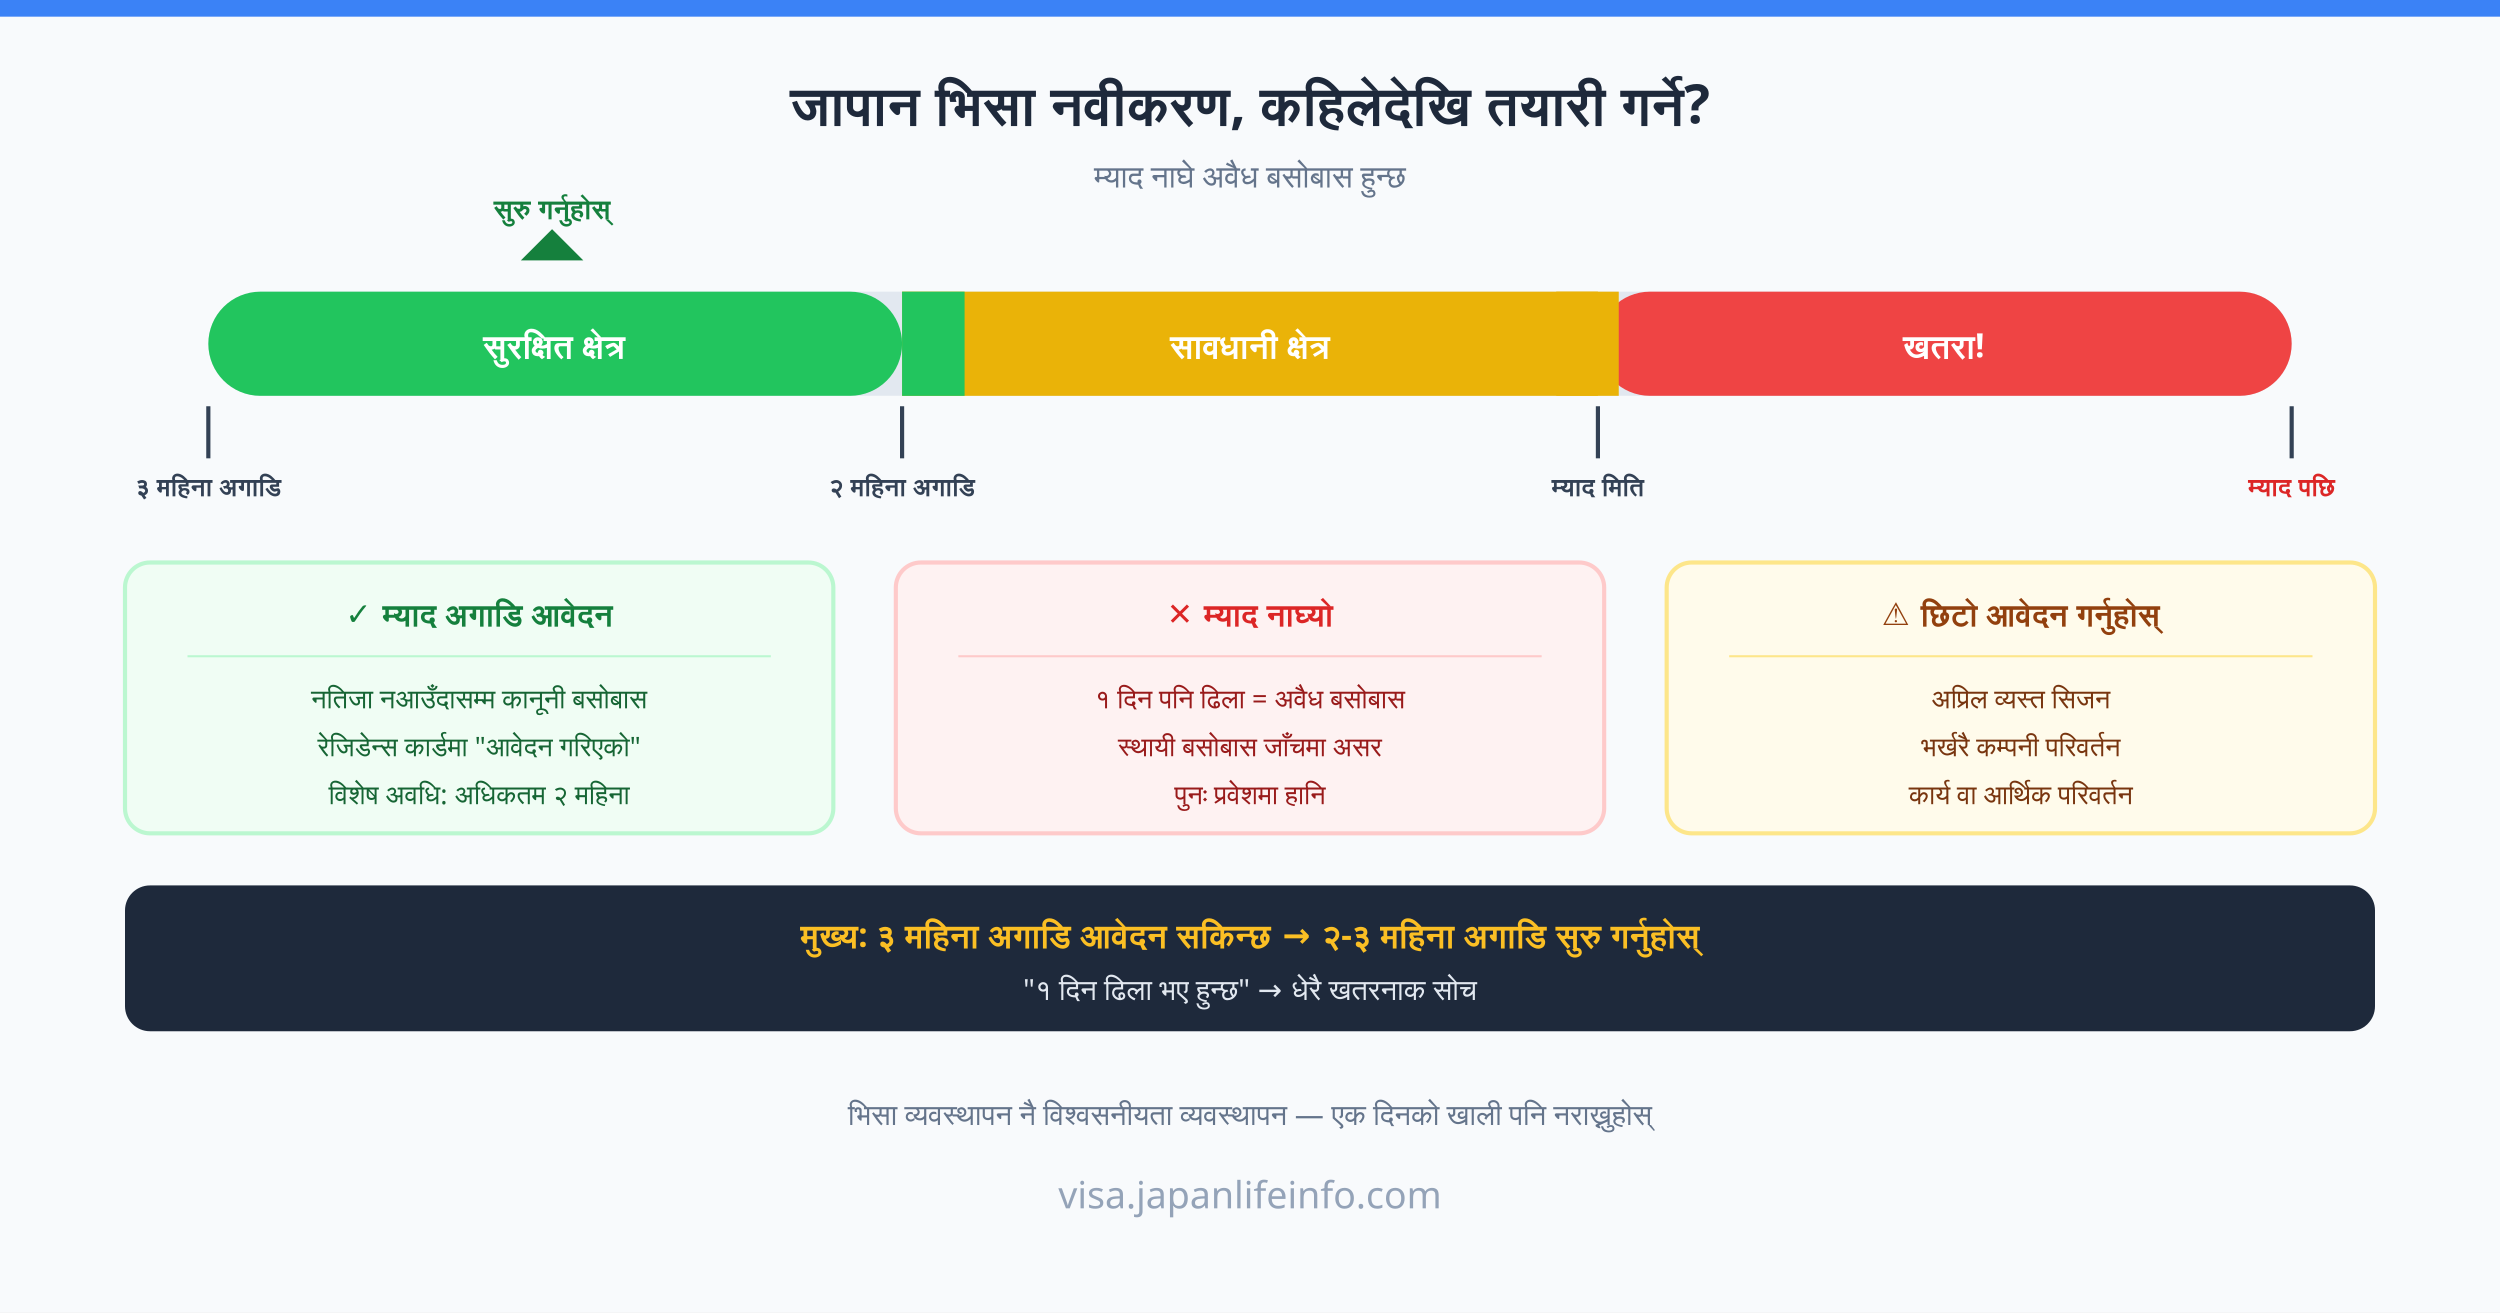
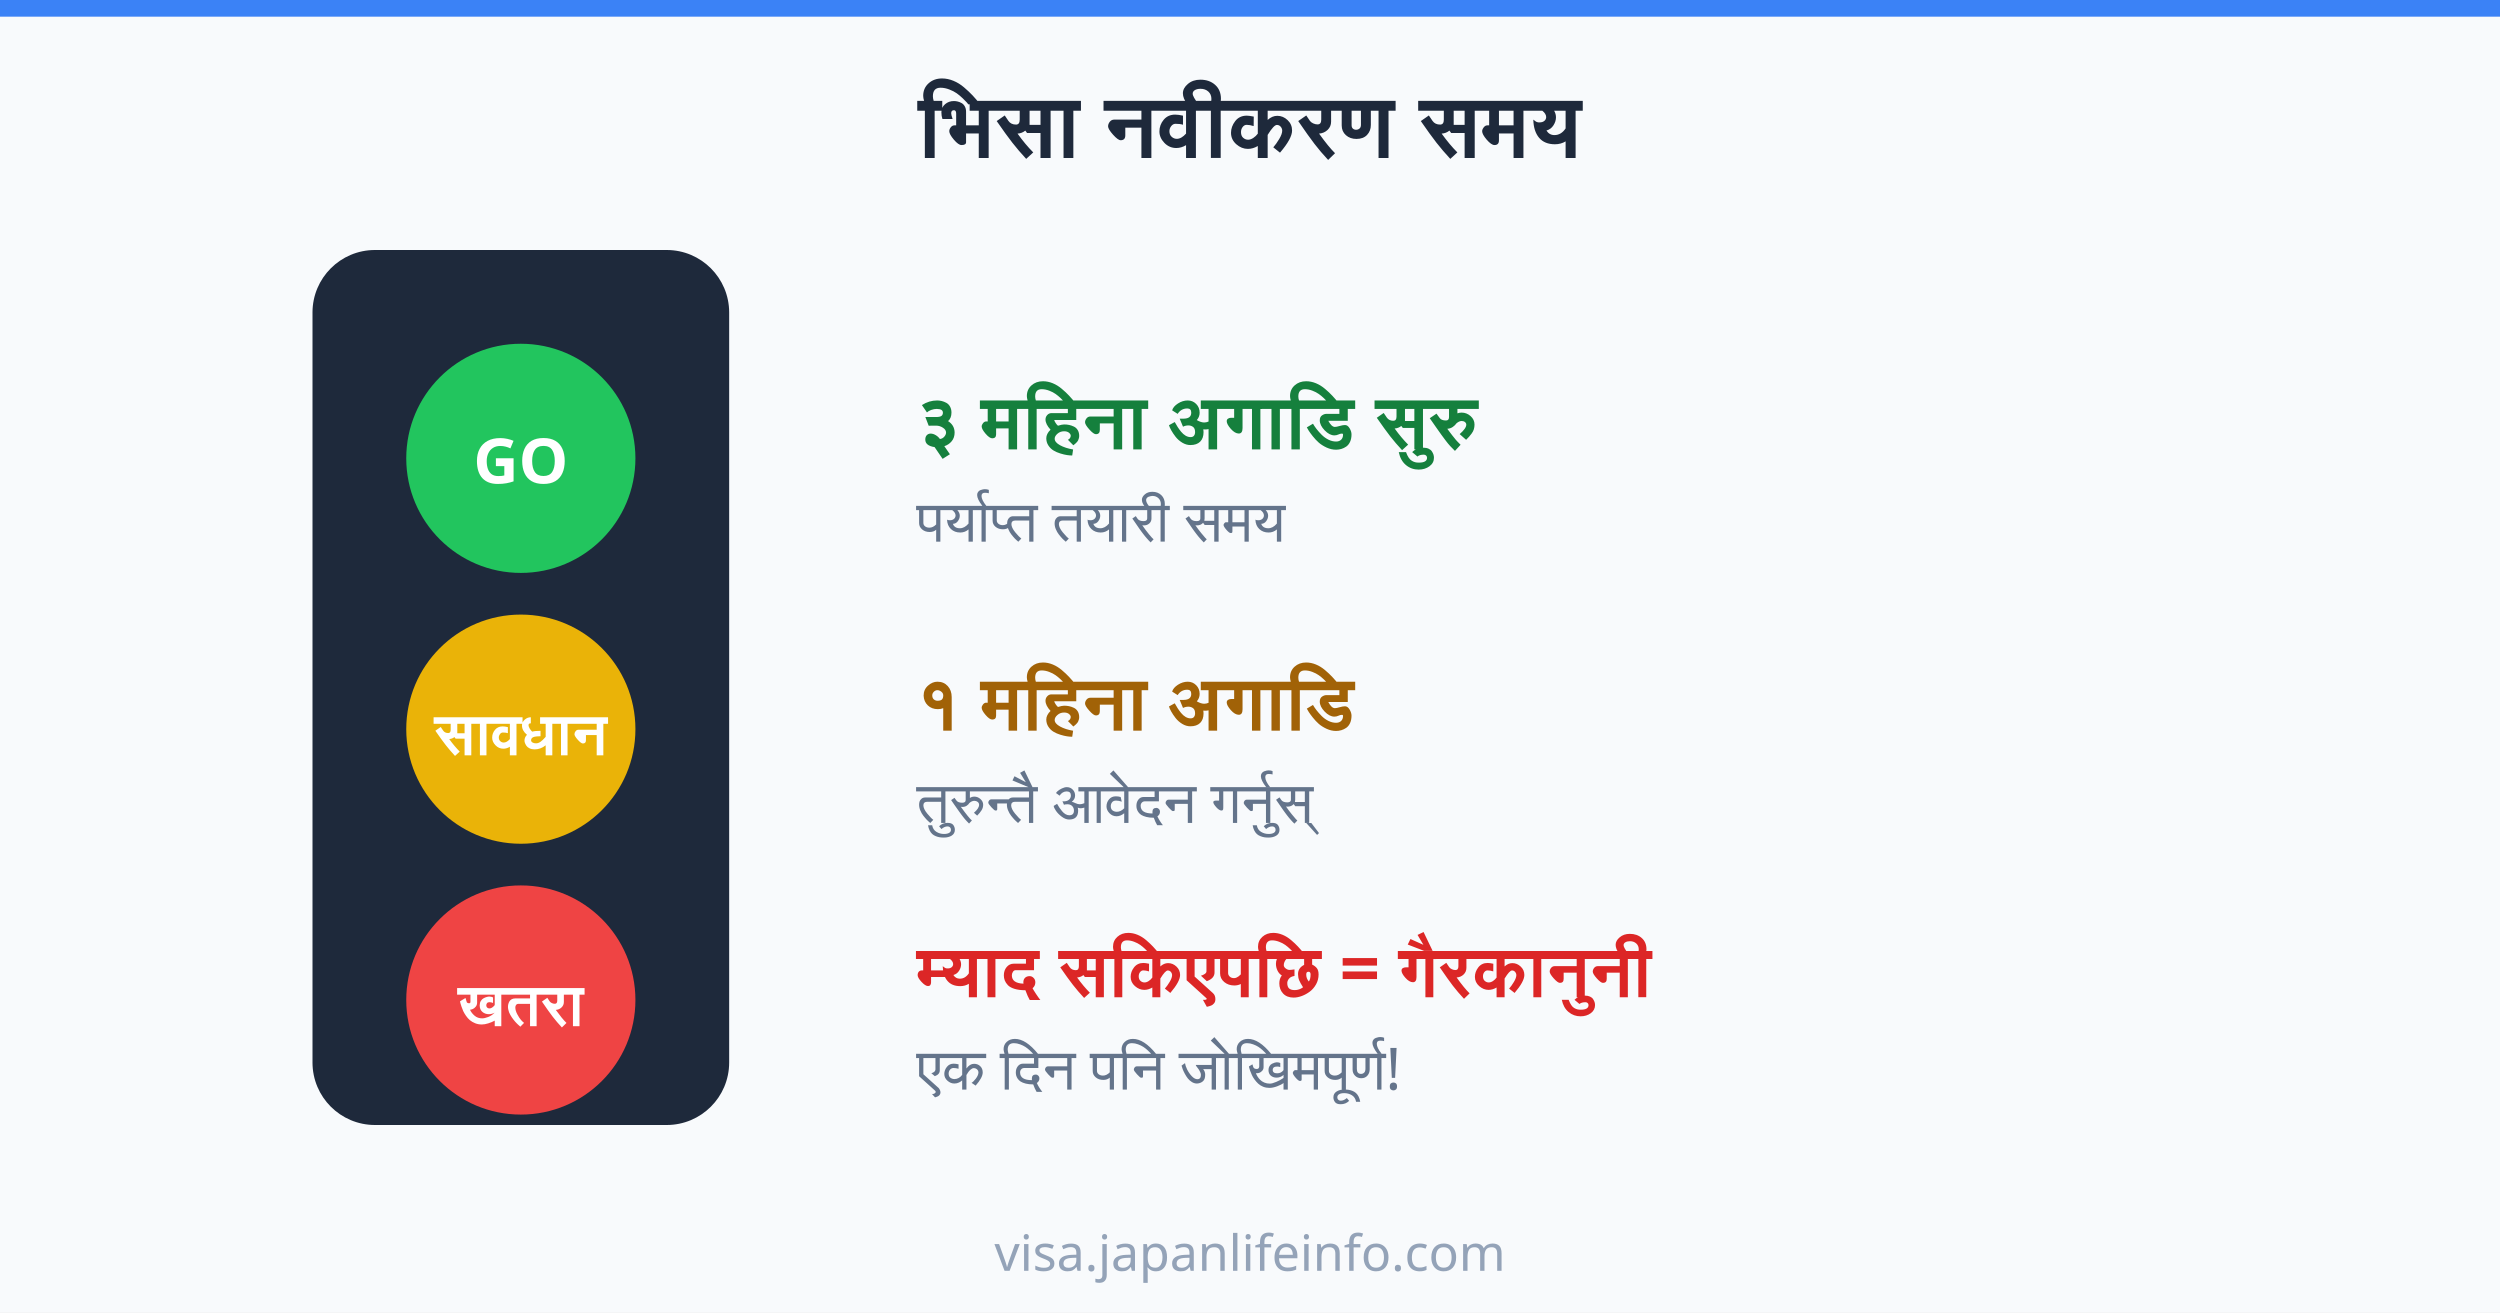
<svg xmlns="http://www.w3.org/2000/svg" width="1200" height="630" viewBox="0 0 1200 630" fill="none">
  <rect width="1200" height="630" fill="#f8fafc" />
  <rect width="1200" height="8" fill="url(#headerGradient)" />
-   <text x="600" y="60" text-anchor="middle" fill="#1e293b" font-family="sans-serif" font-size="26" font-weight="bold">जापान भिसा नवीकरण, कहिलेदेखि तयारी गर्ने?</text>
-   <text x="600" y="90" text-anchor="middle" fill="#64748b" font-family="sans-serif" font-size="15">म्याद नाघे अवैध बसोबास हुन्छ</text>
-   <rect x="100" y="140" width="1000" height="50" rx="25" fill="#e2e8f0" />
-   <rect x="100" y="140" width="333" height="50" rx="25" fill="#22c55e" />
-   <rect x="433" y="140" width="334" height="50" fill="#eab308" />
-   <rect x="767" y="140" width="333" height="50" rx="25" fill="#ef4444" />
-   <rect x="433" y="140" width="30" height="50" fill="#22c55e" />
-   <rect x="747" y="140" width="30" height="50" fill="#eab308" />
-   <text x="266" y="172" text-anchor="middle" fill="white" font-family="sans-serif" font-size="16" font-weight="bold">सुरक्षित क्षेत्र</text>
-   <text x="600" y="172" text-anchor="middle" fill="white" font-family="sans-serif" font-size="16" font-weight="bold">सावधानी क्षेत्र</text>
-   <text x="933" y="172" text-anchor="middle" fill="white" font-family="sans-serif" font-size="16" font-weight="bold">खतरा!</text>
-   <line x1="100" y1="195" x2="100" y2="220" stroke="#334155" stroke-width="2" />
-   <text x="100" y="238" text-anchor="middle" fill="#334155" font-family="sans-serif" font-size="12" font-weight="bold">३ महिना अगाडि</text>
-   <line x1="433" y1="195" x2="433" y2="220" stroke="#334155" stroke-width="2" />
-   <text x="433" y="238" text-anchor="middle" fill="#334155" font-family="sans-serif" font-size="12" font-weight="bold">२ महिना अगाडि</text>
-   <line x1="767" y1="195" x2="767" y2="220" stroke="#334155" stroke-width="2" />
-   <text x="767" y="238" text-anchor="middle" fill="#334155" font-family="sans-serif" font-size="12" font-weight="bold">म्याद मिति</text>
-   <line x1="1100" y1="195" x2="1100" y2="220" stroke="#334155" stroke-width="2" />
-   <text x="1100" y="238" text-anchor="middle" fill="#dc2626" font-family="sans-serif" font-size="12" font-weight="bold">म्याद पछि</text>
-   <polygon points="250,125 280,125 265,110" fill="#15803d" />
-   <text x="265" y="105" text-anchor="middle" fill="#15803d" font-family="sans-serif" font-size="13" font-weight="bold">सुरु गर्नुहोस्</text>
-   <g transform="translate(60, 270)">
-     <rect width="340" height="130" rx="12" fill="#f0fdf4" stroke="#bbf7d0" stroke-width="2" />
-     <text x="170" y="30" text-anchor="middle" fill="#15803d" font-family="sans-serif" font-size="15" font-weight="bold">✓ म्याद अगाडि आवेदन</text>
-     <line x1="30" y1="45" x2="310" y2="45" stroke="#bbf7d0" stroke-width="1" />
-     <text x="170" y="70" text-anchor="middle" fill="#166534" font-family="sans-serif" font-size="13">नतिजा नआउँदासम्म कानूनी बसोबास</text>
-     <text x="170" y="93" text-anchor="middle" fill="#166534" font-family="sans-serif" font-size="13">रेजिडेन्स कार्डमा "आवेदन गरिएको"</text>
-     <text x="170" y="116" text-anchor="middle" fill="#166534" font-family="sans-serif" font-size="13">विशेष अवधि: अधिकतम २ महिना</text>
-   </g>
-   <g transform="translate(430, 270)">
-     <rect width="340" height="130" rx="12" fill="#fef2f2" stroke="#fecaca" stroke-width="2" />
-     <text x="170" y="30" text-anchor="middle" fill="#dc2626" font-family="sans-serif" font-size="15" font-weight="bold">✕ म्याद नाघ्यो</text>
-     <line x1="30" y1="45" x2="310" y2="45" stroke="#fecaca" stroke-width="1" />
-     <text x="170" y="70" text-anchor="middle" fill="#991b1b" font-family="sans-serif" font-size="13">१ दिन पनि ढिला = अवैध बसोबास</text>
-     <text x="170" y="93" text-anchor="middle" fill="#991b1b" font-family="sans-serif" font-size="13">स्थायी बसोबास जाँचमा असर</text>
-     <text x="170" y="116" text-anchor="middle" fill="#991b1b" font-family="sans-serif" font-size="13">पुनः प्रवेशमा हानि</text>
-   </g>
-   <g transform="translate(800, 270)">
-     <rect width="340" height="130" rx="12" fill="#fffbeb" stroke="#fde68a" stroke-width="2" />
-     <text x="170" y="30" text-anchor="middle" fill="#92400e" font-family="sans-serif" font-size="15" font-weight="bold">⚠ छिटो आवेदन गर्नुहोस्</text>
-     <line x1="30" y1="45" x2="310" y2="45" stroke="#fde68a" stroke-width="1" />
-     <text x="170" y="70" text-anchor="middle" fill="#78350f" font-family="sans-serif" font-size="13">अप्रिल व्यस्त सिजन</text>
-     <text x="170" y="93" text-anchor="middle" fill="#78350f" font-family="sans-serif" font-size="13">भर्खरै कम्पनी परिवर्तन</text>
-     <text x="170" y="116" text-anchor="middle" fill="#78350f" font-family="sans-serif" font-size="13">कार्य वा आर्थिक परिवर्तन</text>
-   </g>
-   <rect x="60" y="425" width="1080" height="70" rx="12" fill="#1e293b" />
-   <text x="600" y="455" text-anchor="middle" fill="#fbbf24" font-family="sans-serif" font-size="16" font-weight="bold">मुख्य: ३ महिना अगाडि आवेदन सकिन्छ → २-३ महिना अगाडि सुरु गर्नुहोस्</text>
-   <text x="600" y="480" text-anchor="middle" fill="#e2e8f0" font-family="sans-serif" font-size="14">"१ दिन ढिला भए हुन्छ" → धेरै खतरनाक सोच</text>
-   <text x="600" y="540" text-anchor="middle" fill="#64748b" font-family="sans-serif" font-size="14">भिसा व्यवस्थापन नै विश्वसनीयता व्यवस्थापन — एक दिनको खाली पनि नराख्नुहोस्</text>
-   <text x="600" y="580" text-anchor="middle" fill="#94a3b8" font-family="sans-serif" font-size="18">visa.japanlifeinfo.com</text>
+   <text x="600" y="75" text-anchor="middle" fill="#1e293b" font-family="sans-serif" font-size="42" font-weight="bold">भिसा नवीकरण समय</text>
+   <rect x="150" y="120" width="200" height="420" rx="30" fill="#1e293b" />
+   <circle cx="250" cy="220" r="55" fill="#22c55e" />
+   <text x="250" y="232" text-anchor="middle" fill="white" font-family="sans-serif" font-size="30" font-weight="bold">GO</text>
+   <circle cx="250" cy="350" r="55" fill="#eab308" />
+   <text x="250" y="362" text-anchor="middle" fill="white" font-family="sans-serif" font-size="28" font-weight="bold">सावधान</text>
+   <circle cx="250" cy="480" r="55" fill="#ef4444" />
+   <text x="250" y="492" text-anchor="middle" fill="white" font-family="sans-serif" font-size="28" font-weight="bold">खतरा</text>
+   <text x="440" y="215" fill="#15803d" font-family="sans-serif" font-size="36" font-weight="bold">३ महिना अगाडि सुरु</text>
+   <text x="440" y="260" fill="#64748b" font-family="sans-serif" font-size="28">पर्याप्त तयारी समय</text>
+   <text x="440" y="350" fill="#a16207" font-family="sans-serif" font-size="36" font-weight="bold">१ महिना अगाडि</text>
+   <text x="440" y="395" fill="#64748b" font-family="sans-serif" font-size="28">तुरुन्तै आवेदन गर्नुस्</text>
+   <text x="440" y="478" fill="#dc2626" font-family="sans-serif" font-size="34" font-weight="bold">म्याद सकिएपछि = गैरकानुनी</text>
+   <text x="440" y="523" fill="#64748b" font-family="sans-serif" font-size="28">एक दिन पनि जोखिमपूर्ण!</text>
+   <text x="600" y="610" text-anchor="middle" fill="#94a3b8" font-family="sans-serif" font-size="24">visa.japanlifeinfo.com</text>
  <defs>
    <linearGradient id="headerGradient" x1="0" y1="0" x2="1200" y2="0">
      <stop offset="0%" stop-color="#3b82f6" />
      <stop offset="50%" stop-color="#8b5cf6" />
      <stop offset="100%" stop-color="#10b981" />
    </linearGradient>
  </defs>
</svg>
